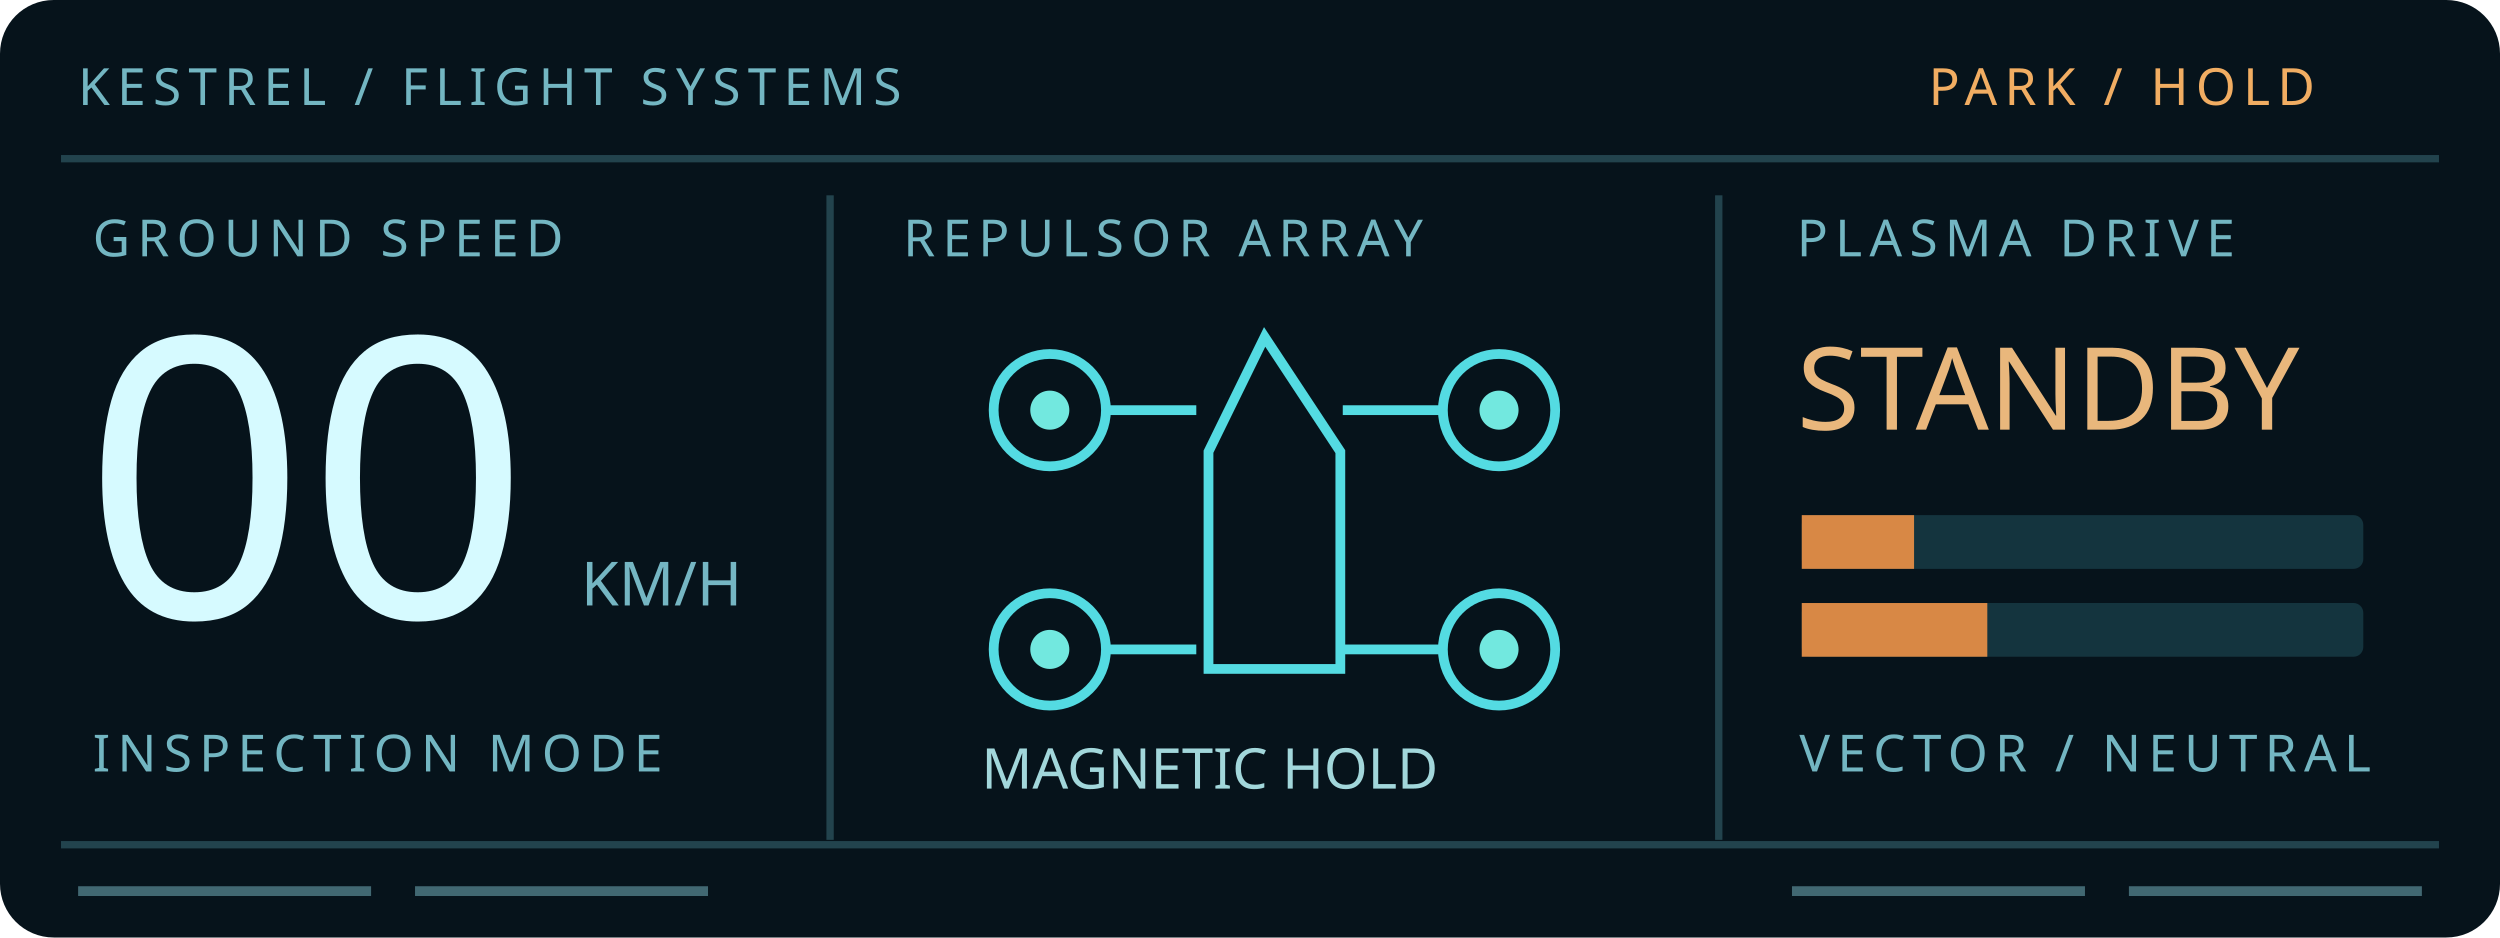
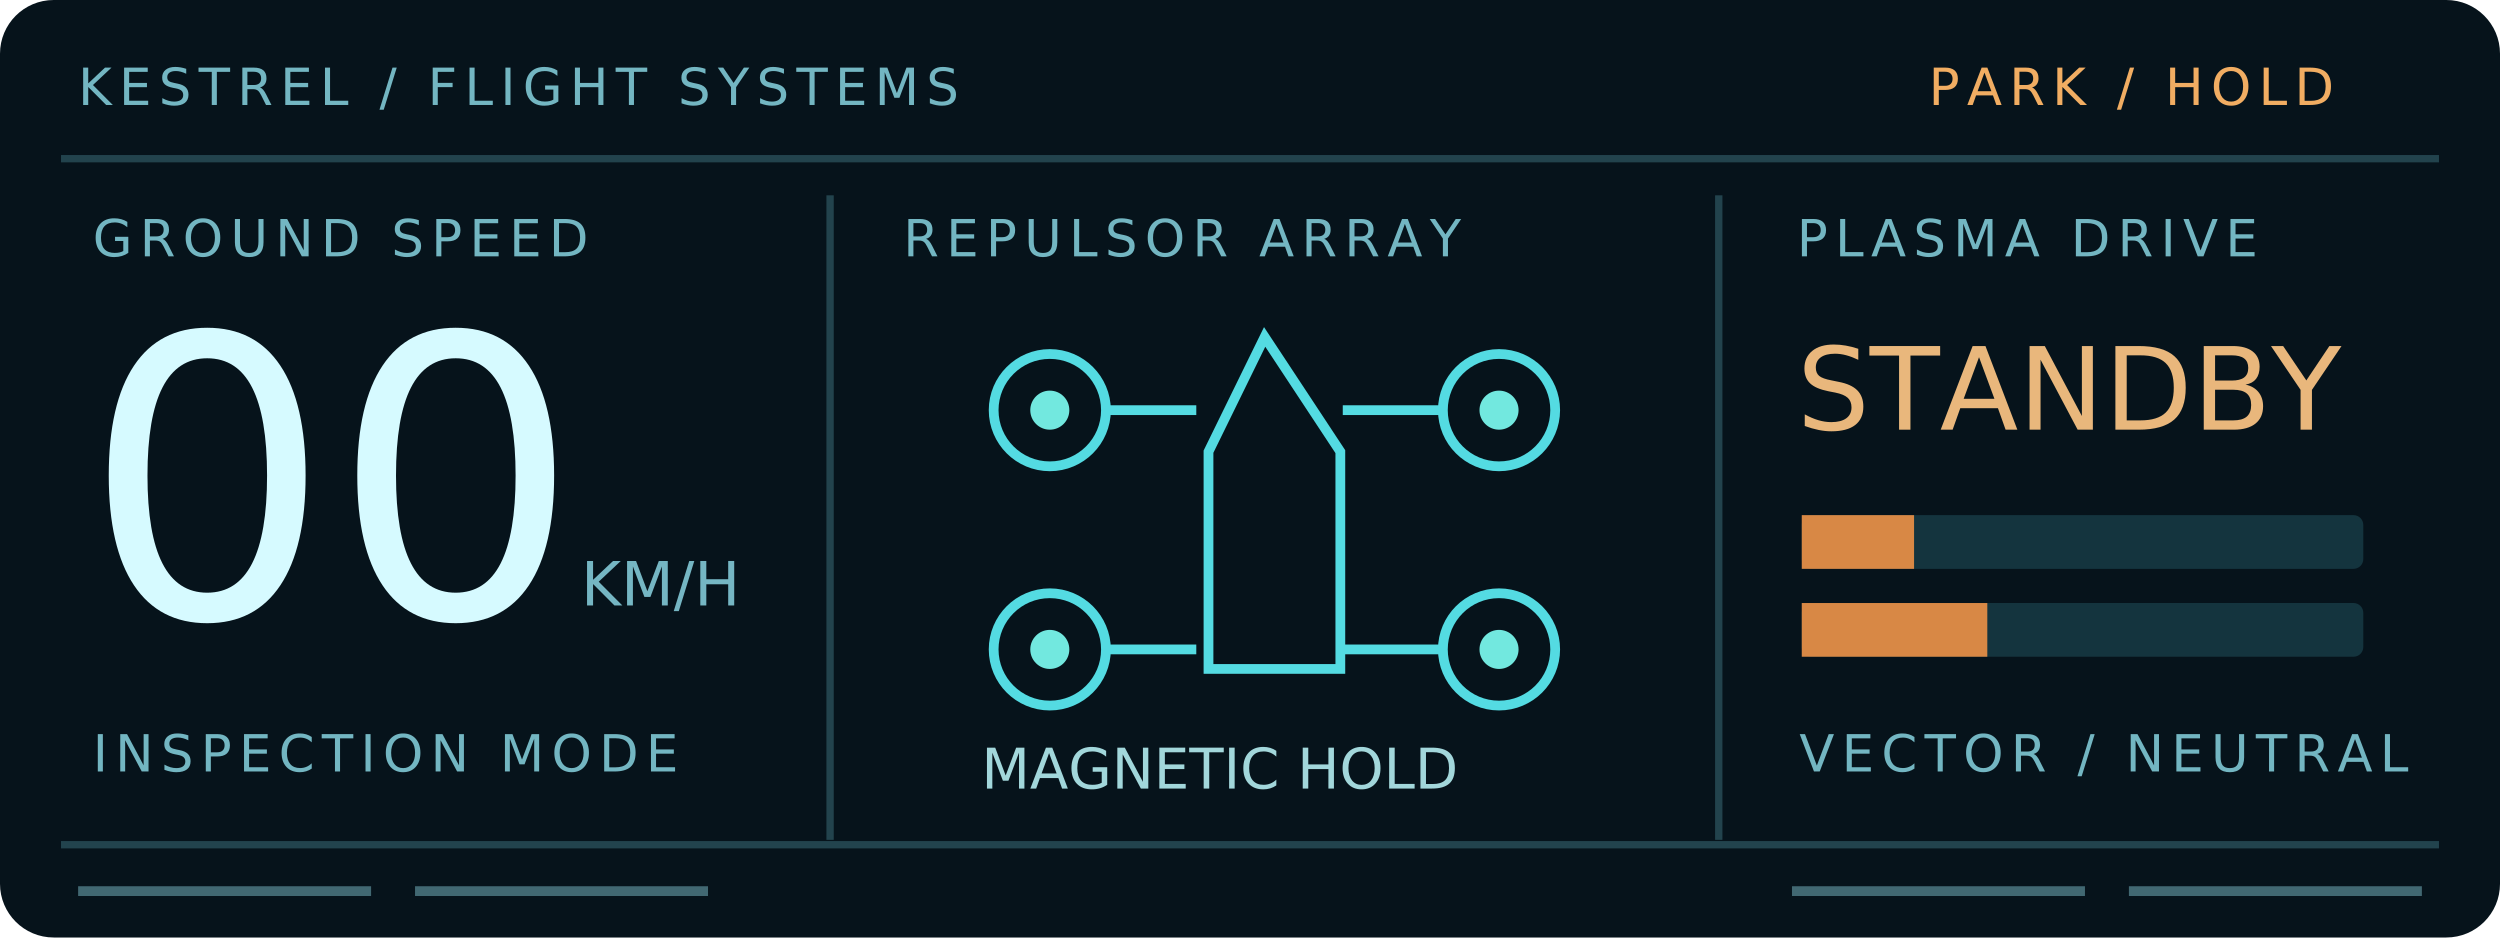
<svg xmlns="http://www.w3.org/2000/svg" width="1024" height="384" viewBox="0 0 1024 384">
  <rect width="1024" height="384" rx="22" fill="#06131b" />
  <path d="M25 65H999M340 80V344M704 80V344M25 346H999" stroke="#22434d" stroke-width="3" />
  <g font-family="sans-serif" fill="#73b6c2" font-size="21" letter-spacing="3">
-     <text x="32" y="43">KESTREL / FLIGHT SYSTEMS</text>
-     <text x="790" y="43" fill="#f1ad62">PARK / HOLD</text>
-     <text x="38" y="105">GROUND SPEED</text>
-     <text x="370" y="105">REPULSOR ARRAY</text>
-     <text x="736" y="105">PLASMA DRIVE</text>
-     <text x="38" y="316">INSPECTION MODE</text>
-     <text x="737" y="316">VECTOR / NEUTRAL</text>
+     <g fill="#73b6c2">
+       <path d="M201 1493H403V862L1073 1493H1333L592 797L1386 0H1120L403 719V0H201Z" transform="translate(32.0,43.0) scale(0.01025391, -0.01025391)" />
+       <path d="M201 1493H1145V1323H403V881H1114V711H403V170H1163V0H201Z" transform="translate(48.771,43.0) scale(0.01025391, -0.01025391)" />
+       <path d="M1096 1444V1247Q981 1302 879.0 1329.0Q777 1356 682 1356Q517 1356 427.5 1292.0Q338 1228 338 1110Q338 1011 397.5 960.5Q457 910 623 879L745 854Q971 811 1078.5 702.5Q1186 594 1186 412Q1186 195 1040.5 83.0Q895 -29 614 -29Q508 -29 388.5 -5.0Q269 19 141 66V274Q264 205 382.0 170.0Q500 135 614 135Q787 135 881.0 203.0Q975 271 975 397Q975 507 907.5 569.0Q840 631 686 662L563 686Q337 731 236.0 827.0Q135 923 135 1094Q135 1292 274.5 1406.0Q414 1520 659 1520Q764 1520 873.0 1501.0Q982 1482 1096 1444Z" transform="translate(65.03955,43.0) scale(0.01025391, -0.01025391)" />
+       <path d="M-6 1493H1257V1323H727V0H524V1323H-6Z" transform="translate(81.36963,43.0) scale(0.01025391, -0.01025391)" />
+       <path d="M909 700Q974 678 1035.5 606.0Q1097 534 1159 408L1364 0H1147L956 383Q882 533 812.5 582.0Q743 631 623 631H403V0H201V1493H657Q913 1493 1039.0 1386.0Q1165 1279 1165 1063Q1165 922 1099.5 829.0Q1034 736 909 700ZM403 1327V797H657Q803 797 877.5 864.5Q952 932 952 1063Q952 1194 877.5 1260.5Q803 1327 657 1327Z" transform="translate(97.19727,43.0) scale(0.01025391, -0.01025391)" />
+       <path d="M201 1493H1145V1323H403V881H1114V711H403V170H1163V0H201Z" transform="translate(114.7886,43.0) scale(0.01025391, -0.01025391)" />
+       <path d="M201 1493H403V170H1130V0H201Z" transform="translate(131.0571,43.0) scale(0.01025391, -0.01025391)" />
+       <path d="M520 1493H690L170 -190H0Z" transform="translate(155.4321,43.0) scale(0.01025391, -0.01025391)" />
+       <path d="M201 1493H1059V1323H403V883H995V713H403V0H201Z" transform="translate(175.1826,43.0) scale(0.01025391, -0.01025391)" />
+       <path d="M201 1493H403V170H1130V0H201Z" transform="translate(190.2617,43.0) scale(0.01025391, -0.01025391)" />
+       <path d="M201 1493H403V0H201Z" transform="translate(204.9614,43.0) scale(0.01025391, -0.01025391)" />
+       <path d="M1219 213V614H889V780H1419V139Q1302 56 1161.0 13.5Q1020 -29 860 -29Q510 -29 312.5 175.5Q115 380 115 745Q115 1111 312.5 1315.5Q510 1520 860 1520Q1006 1520 1137.5 1484.0Q1269 1448 1380 1378V1163Q1268 1258 1142.0 1306.0Q1016 1354 877 1354Q603 1354 465.5 1201.0Q328 1048 328 745Q328 443 465.5 290.0Q603 137 877 137Q984 137 1068.0 155.5Q1152 174 1219 213Z" transform="translate(214.1548,43.0) scale(0.01025391, -0.01025391)" />
+       <path d="M201 1493H403V881H1137V1493H1339V0H1137V711H403V0H201Z" transform="translate(233.4277,43.0) scale(0.01025391, -0.01025391)" />
+       <path d="M-6 1493H1257V1323H727V0H524V1323H-6Z" transform="translate(252.2188,43.0) scale(0.01025391, -0.01025391)" />
+       <path d="M1096 1444V1247Q981 1302 879.0 1329.0Q777 1356 682 1356Q517 1356 427.5 1292.0Q338 1228 338 1110Q338 1011 397.5 960.5Q457 910 623 879L745 854Q971 811 1078.5 702.5Q1186 594 1186 412Q1186 195 1040.5 83.0Q895 -29 614 -29Q508 -29 388.5 -5.0Q269 19 141 66V274Q264 205 382.0 170.0Q500 135 614 135Q787 135 881.0 203.0Q975 271 975 397Q975 507 907.5 569.0Q840 631 686 662L563 686Q337 731 236.0 827.0Q135 923 135 1094Q135 1292 274.5 1406.0Q414 1520 659 1520Q764 1520 873.0 1501.0Q982 1482 1096 1444Z" transform="translate(277.7217,43.0) scale(0.01025391, -0.01025391)" />
+       <path d="M-4 1493H213L627 879L1038 1493H1255L727 711V0H524V711Z" transform="translate(294.0518,43.0) scale(0.01025391, -0.01025391)" />
+       <path d="M1096 1444V1247Q981 1302 879.0 1329.0Q777 1356 682 1356Q517 1356 427.5 1292.0Q338 1228 338 1110Q338 1011 397.5 960.5Q457 910 623 879L745 854Q971 811 1078.5 702.5Q1186 594 1186 412Q1186 195 1040.5 83.0Q895 -29 614 -29Q508 -29 388.5 -5.0Q269 19 141 66V274Q264 205 382.0 170.0Q500 135 614 135Q787 135 881.0 203.0Q975 271 975 397Q975 507 907.5 569.0Q840 631 686 662L563 686Q337 731 236.0 827.0Q135 923 135 1094Q135 1292 274.5 1406.0Q414 1520 659 1520Q764 1520 873.0 1501.0Q982 1482 1096 1444Z" transform="translate(309.8794,43.0) scale(0.01025391, -0.01025391)" />
+       <path d="M-6 1493H1257V1323H727V0H524V1323H-6Z" transform="translate(326.2095,43.0) scale(0.01025391, -0.01025391)" />
+       <path d="M201 1493H1145V1323H403V881H1114V711H403V170H1163V0H201Z" transform="translate(342.0371,43.0) scale(0.01025391, -0.01025391)" />
+       <path d="M201 1493H502L883 477L1266 1493H1567V0H1370V1311L985 287H782L397 1311V0H201Z" transform="translate(358.3057,43.0) scale(0.01025391, -0.01025391)" />
+       <path d="M1096 1444V1247Q981 1302 879.0 1329.0Q777 1356 682 1356Q517 1356 427.5 1292.0Q338 1228 338 1110Q338 1011 397.5 960.5Q457 910 623 879L745 854Q971 811 1078.5 702.5Q1186 594 1186 412Q1186 195 1040.5 83.0Q895 -29 614 -29Q508 -29 388.5 -5.0Q269 19 141 66V274Q264 205 382.0 170.0Q500 135 614 135Q787 135 881.0 203.0Q975 271 975 397Q975 507 907.5 569.0Q840 631 686 662L563 686Q337 731 236.0 827.0Q135 923 135 1094Q135 1292 274.5 1406.0Q414 1520 659 1520Q764 1520 873.0 1501.0Q982 1482 1096 1444Z" transform="translate(379.4243,43.0) scale(0.01025391, -0.01025391)" />
+     </g>
+     <g fill="#f1ad62">
+       <path d="M403 1327V766H657Q798 766 875.0 839.0Q952 912 952 1047Q952 1181 875.0 1254.0Q798 1327 657 1327ZM201 1493H657Q908 1493 1036.5 1379.5Q1165 1266 1165 1047Q1165 826 1036.5 713.0Q908 600 657 600H403V0H201Z" transform="translate(790.0,43.0) scale(0.01025391, -0.01025391)" />
+       <path d="M700 1294 426 551H975ZM586 1493H815L1384 0H1174L1038 383H365L229 0H16Z" transform="translate(805.6636,43.0) scale(0.01025391, -0.01025391)" />
+       <path d="M909 700Q974 678 1035.5 606.0Q1097 534 1159 408L1364 0H1147L956 383Q882 533 812.5 582.0Q743 631 623 631H403V0H201V1493H657Q913 1493 1039.0 1386.0Q1165 1279 1165 1063Q1165 922 1099.5 829.0Q1034 736 909 700ZM403 1327V797H657Q803 797 877.5 864.5Q952 932 952 1063Q952 1194 877.5 1260.5Q803 1327 657 1327Z" transform="translate(823.0293,43.0) scale(0.01025391, -0.01025391)" />
+       <path d="M201 1493H403V862L1073 1493H1333L592 797L1386 0H1120L403 719V0H201Z" transform="translate(840.6206,43.0) scale(0.01025391, -0.01025391)" />
+       <path d="M520 1493H690L170 -190H0Z" transform="translate(867.0669,43.0) scale(0.01025391, -0.01025391)" />
+       <path d="M201 1493H403V881H1137V1493H1339V0H1137V711H403V0H201Z" transform="translate(886.8174,43.0) scale(0.01025391, -0.01025391)" />
+       <path d="M807 1356Q587 1356 457.5 1192.0Q328 1028 328 745Q328 463 457.5 299.0Q587 135 807 135Q1027 135 1155.5 299.0Q1284 463 1284 745Q1284 1028 1155.5 1192.0Q1027 1356 807 1356ZM807 1520Q1121 1520 1309.0 1309.5Q1497 1099 1497 745Q1497 392 1309.0 181.5Q1121 -29 807 -29Q492 -29 303.5 181.0Q115 391 115 745Q115 1099 303.5 1309.5Q492 1520 807 1520Z" transform="translate(905.6084,43.0) scale(0.01025391, -0.01025391)" />
+       <path d="M201 1493H403V170H1130V0H201Z" transform="translate(925.1377,43.0) scale(0.01025391, -0.01025391)" />
+       <path d="M403 1327V166H647Q956 166 1099.5 306.0Q1243 446 1243 748Q1243 1048 1099.5 1187.5Q956 1327 647 1327ZM201 1493H616Q1050 1493 1253.0 1312.5Q1456 1132 1456 748Q1456 362 1252.0 181.0Q1048 0 616 0H201Z" transform="translate(939.8374,43.0) scale(0.01025391, -0.01025391)" />
+     </g>
+     <g fill="#73b6c2">
+       <path d="M1219 213V614H889V780H1419V139Q1302 56 1161.0 13.5Q1020 -29 860 -29Q510 -29 312.5 175.5Q115 380 115 745Q115 1111 312.5 1315.5Q510 1520 860 1520Q1006 1520 1137.5 1484.0Q1269 1448 1380 1378V1163Q1268 1258 1142.0 1306.0Q1016 1354 877 1354Q603 1354 465.5 1201.0Q328 1048 328 745Q328 443 465.5 290.0Q603 137 877 137Q984 137 1068.0 155.5Q1152 174 1219 213Z" transform="translate(38.0,105.0) scale(0.01025391, -0.01025391)" />
+       <path d="M909 700Q974 678 1035.5 606.0Q1097 534 1159 408L1364 0H1147L956 383Q882 533 812.5 582.0Q743 631 623 631H403V0H201V1493H657Q913 1493 1039.0 1386.0Q1165 1279 1165 1063Q1165 922 1099.5 829.0Q1034 736 909 700ZM403 1327V797H657Q803 797 877.5 864.5Q952 932 952 1063Q952 1194 877.5 1260.5Q803 1327 657 1327Z" transform="translate(57.27295,105.0) scale(0.01025391, -0.01025391)" />
+       <path d="M807 1356Q587 1356 457.5 1192.0Q328 1028 328 745Q328 463 457.5 299.0Q587 135 807 135Q1027 135 1155.5 299.0Q1284 463 1284 745Q1284 1028 1155.5 1192.0Q1027 1356 807 1356ZM807 1520Q1121 1520 1309.0 1309.5Q1497 1099 1497 745Q1497 392 1309.0 181.5Q1121 -29 807 -29Q492 -29 303.5 181.0Q115 391 115 745Q115 1099 303.5 1309.5Q492 1520 807 1520Z" transform="translate(74.86426,105.0) scale(0.01025391, -0.01025391)" />
+       <path d="M178 1493H381V586Q381 346 468.0 240.5Q555 135 750 135Q944 135 1031.0 240.5Q1118 346 1118 586V1493H1321V561Q1321 269 1176.5 120.0Q1032 -29 750 -29Q467 -29 322.5 120.0Q178 269 178 561Z" transform="translate(94.39355,105.0) scale(0.01025391, -0.01025391)" />
+       <path d="M201 1493H473L1135 244V1493H1331V0H1059L397 1249V0H201Z" transform="translate(112.7642,105.0) scale(0.01025391, -0.01025391)" />
+       <path d="M403 1327V166H647Q956 166 1099.5 306.0Q1243 446 1243 748Q1243 1048 1099.5 1187.5Q956 1327 647 1327ZM201 1493H616Q1050 1493 1253.0 1312.5Q1456 1132 1456 748Q1456 362 1252.0 181.0Q1048 0 616 0H201Z" transform="translate(131.4731,105.0) scale(0.01025391, -0.01025391)" />
+       <path d="M1096 1444V1247Q981 1302 879.0 1329.0Q777 1356 682 1356Q517 1356 427.5 1292.0Q338 1228 338 1110Q338 1011 397.5 960.5Q457 910 623 879L745 854Q971 811 1078.5 702.5Q1186 594 1186 412Q1186 195 1040.5 83.0Q895 -29 614 -29Q508 -29 388.5 -5.0Q269 19 141 66V274Q264 205 382.0 170.0Q500 135 614 135Q787 135 881.0 203.0Q975 271 975 397Q975 507 907.5 569.0Q840 631 686 662L563 686Q337 731 236.0 827.0Q135 923 135 1094Q135 1292 274.5 1406.0Q414 1520 659 1520Q764 1520 873.0 1501.0Q982 1482 1096 1444Z" transform="translate(160.3188,105.0) scale(0.01025391, -0.01025391)" />
+       <path d="M403 1327V766H657Q798 766 875.0 839.0Q952 912 952 1047Q952 1181 875.0 1254.0Q798 1327 657 1327ZM201 1493H657Q908 1493 1036.5 1379.5Q1165 1266 1165 1047Q1165 826 1036.5 713.0Q908 600 657 600H403V0H201Z" transform="translate(176.6489,105.0) scale(0.01025391, -0.01025391)" />
+       <path d="M201 1493H1145V1323H403V881H1114V711H403V170H1163V0H201Z" transform="translate(192.3125,105.0) scale(0.01025391, -0.01025391)" />
+       <path d="M201 1493H1145V1323H403V881H1114V711H403V170H1163V0H201Z" transform="translate(208.5811,105.0) scale(0.01025391, -0.01025391)" />
+       <path d="M403 1327V166H647Q956 166 1099.5 306.0Q1243 446 1243 748Q1243 1048 1099.5 1187.5Q956 1327 647 1327ZM201 1493H616Q1050 1493 1253.0 1312.5Q1456 1132 1456 748Q1456 362 1252.0 181.0Q1048 0 616 0H201Z" transform="translate(224.8496,105.0) scale(0.01025391, -0.01025391)" />
+     </g>
+     <g fill="#73b6c2">
+       <path d="M909 700Q974 678 1035.5 606.0Q1097 534 1159 408L1364 0H1147L956 383Q882 533 812.5 582.0Q743 631 623 631H403V0H201V1493H657Q913 1493 1039.0 1386.0Q1165 1279 1165 1063Q1165 922 1099.5 829.0Q1034 736 909 700ZM403 1327V797H657Q803 797 877.5 864.5Q952 932 952 1063Q952 1194 877.5 1260.5Q803 1327 657 1327Z" transform="translate(370.0,105.0) scale(0.01025391, -0.01025391)" />
+       <path d="M201 1493H1145V1323H403V881H1114V711H403V170H1163V0H201Z" transform="translate(387.5913,105.0) scale(0.01025391, -0.01025391)" />
+       <path d="M403 1327V766H657Q798 766 875.0 839.0Q952 912 952 1047Q952 1181 875.0 1254.0Q798 1327 657 1327ZM201 1493H657Q908 1493 1036.5 1379.5Q1165 1266 1165 1047Q1165 826 1036.5 713.0Q908 600 657 600H403V0H201Z" transform="translate(403.8599,105.0) scale(0.01025391, -0.01025391)" />
+       <path d="M178 1493H381V586Q381 346 468.0 240.5Q555 135 750 135Q944 135 1031.0 240.5Q1118 346 1118 586V1493H1321V561Q1321 269 1176.5 120.0Q1032 -29 750 -29Q467 -29 322.5 120.0Q178 269 178 561Z" transform="translate(419.5234,105.0) scale(0.01025391, -0.01025391)" />
+       <path d="M201 1493H403V170H1130V0H201Z" transform="translate(437.894,105.0) scale(0.01025391, -0.01025391)" />
+       <path d="M1096 1444V1247Q981 1302 879.0 1329.0Q777 1356 682 1356Q517 1356 427.5 1292.0Q338 1228 338 1110Q338 1011 397.5 960.5Q457 910 623 879L745 854Q971 811 1078.5 702.5Q1186 594 1186 412Q1186 195 1040.5 83.0Q895 -29 614 -29Q508 -29 388.5 -5.0Q269 19 141 66V274Q264 205 382.0 170.0Q500 135 614 135Q787 135 881.0 203.0Q975 271 975 397Q975 507 907.5 569.0Q840 631 686 662L563 686Q337 731 236.0 827.0Q135 923 135 1094Q135 1292 274.5 1406.0Q414 1520 659 1520Q764 1520 873.0 1501.0Q982 1482 1096 1444Z" transform="translate(452.5938,105.0) scale(0.01025391, -0.01025391)" />
+       <path d="M807 1356Q587 1356 457.5 1192.0Q328 1028 328 745Q328 463 457.5 299.0Q587 135 807 135Q1027 135 1155.5 299.0Q1284 463 1284 745Q1284 1028 1155.5 1192.0Q1027 1356 807 1356ZM807 1520Q1121 1520 1309.0 1309.5Q1497 1099 1497 745Q1497 392 1309.0 181.5Q1121 -29 807 -29Q492 -29 303.5 181.0Q115 391 115 745Q115 1099 303.5 1309.5Q492 1520 807 1520Z" transform="translate(468.9238,105.0) scale(0.01025391, -0.01025391)" />
+       <path d="M909 700Q974 678 1035.5 606.0Q1097 534 1159 408L1364 0H1147L956 383Q882 533 812.5 582.0Q743 631 623 631H403V0H201V1493H657Q913 1493 1039.0 1386.0Q1165 1279 1165 1063Q1165 922 1099.5 829.0Q1034 736 909 700ZM403 1327V797H657Q803 797 877.5 864.5Q952 932 952 1063Q952 1194 877.5 1260.5Q803 1327 657 1327Z" transform="translate(488.4531,105.0) scale(0.01025391, -0.01025391)" />
+       <path d="M700 1294 426 551H975ZM586 1493H815L1384 0H1174L1038 383H365L229 0H16Z" transform="translate(515.7197,105.0) scale(0.01025391, -0.01025391)" />
+       <path d="M909 700Q974 678 1035.5 606.0Q1097 534 1159 408L1364 0H1147L956 383Q882 533 812.5 582.0Q743 631 623 631H403V0H201V1493H657Q913 1493 1039.0 1386.0Q1165 1279 1165 1063Q1165 922 1099.5 829.0Q1034 736 909 700ZM403 1327V797H657Q803 797 877.5 864.5Q952 932 952 1063Q952 1194 877.5 1260.5Q803 1327 657 1327Z" transform="translate(533.0854,105.0) scale(0.01025391, -0.01025391)" />
+       <path d="M909 700Q974 678 1035.5 606.0Q1097 534 1159 408L1364 0H1147L956 383Q882 533 812.5 582.0Q743 631 623 631H403V0H201V1493H657Q913 1493 1039.0 1386.0Q1165 1279 1165 1063Q1165 922 1099.5 829.0Q1034 736 909 700ZM403 1327V797H657Q803 797 877.5 864.5Q952 932 952 1063Q952 1194 877.5 1260.5Q803 1327 657 1327Z" transform="translate(550.6768,105.0) scale(0.01025391, -0.01025391)" />
+       <path d="M700 1294 426 551H975ZM586 1493H815L1384 0H1174L1038 383H365L229 0H16Z" transform="translate(568.2681,105.0) scale(0.01025391, -0.01025391)" />
+       <path d="M-4 1493H213L627 879L1038 1493H1255L727 711V0H524V711Z" transform="translate(585.6338,105.0) scale(0.01025391, -0.01025391)" />
+     </g>
+     <g fill="#73b6c2">
+       <path d="M403 1327V766H657Q798 766 875.0 839.0Q952 912 952 1047Q952 1181 875.0 1254.0Q798 1327 657 1327ZM201 1493H657Q908 1493 1036.5 1379.5Q1165 1266 1165 1047Q1165 826 1036.5 713.0Q908 600 657 600H403V0H201Z" transform="translate(736.0,105.0) scale(0.01025391, -0.01025391)" />
+       <path d="M201 1493H403V170H1130V0H201Z" transform="translate(751.6636,105.0) scale(0.01025391, -0.01025391)" />
+       <path d="M700 1294 426 551H975ZM586 1493H815L1384 0H1174L1038 383H365L229 0H16Z" transform="translate(766.3633,105.0) scale(0.01025391, -0.01025391)" />
+       <path d="M1096 1444V1247Q981 1302 879.0 1329.0Q777 1356 682 1356Q517 1356 427.5 1292.0Q338 1228 338 1110Q338 1011 397.5 960.5Q457 910 623 879L745 854Q971 811 1078.5 702.5Q1186 594 1186 412Q1186 195 1040.5 83.0Q895 -29 614 -29Q508 -29 388.5 -5.0Q269 19 141 66V274Q264 205 382.0 170.0Q500 135 614 135Q787 135 881.0 203.0Q975 271 975 397Q975 507 907.5 569.0Q840 631 686 662L563 686Q337 731 236.0 827.0Q135 923 135 1094Q135 1292 274.5 1406.0Q414 1520 659 1520Q764 1520 873.0 1501.0Q982 1482 1096 1444Z" transform="translate(783.729,105.0) scale(0.01025391, -0.01025391)" />
+       <path d="M201 1493H502L883 477L1266 1493H1567V0H1370V1311L985 287H782L397 1311V0H201Z" transform="translate(800.0591,105.0) scale(0.01025391, -0.01025391)" />
+       <path d="M700 1294 426 551H975ZM586 1493H815L1384 0H1174L1038 383H365L229 0H16Z" transform="translate(821.1777,105.0) scale(0.01025391, -0.01025391)" />
+       <path d="M403 1327V166H647Q956 166 1099.5 306.0Q1243 446 1243 748Q1243 1048 1099.5 1187.5Q956 1327 647 1327ZM201 1493H616Q1050 1493 1253.0 1312.5Q1456 1132 1456 748Q1456 362 1252.0 181.0Q1048 0 616 0H201Z" transform="translate(848.2188,105.0) scale(0.01025391, -0.01025391)" />
+       <path d="M909 700Q974 678 1035.5 606.0Q1097 534 1159 408L1364 0H1147L956 383Q882 533 812.5 582.0Q743 631 623 631H403V0H201V1493H657Q913 1493 1039.0 1386.0Q1165 1279 1165 1063Q1165 922 1099.5 829.0Q1034 736 909 700ZM403 1327V797H657Q803 797 877.5 864.5Q952 932 952 1063Q952 1194 877.5 1260.5Q803 1327 657 1327Z" transform="translate(867.3892,105.0) scale(0.01025391, -0.01025391)" />
+       <path d="M201 1493H403V0H201Z" transform="translate(884.9805,105.0) scale(0.01025391, -0.01025391)" />
+       <path d="M586 0 16 1493H227L700 236L1174 1493H1384L815 0Z" transform="translate(894.1738,105.0) scale(0.01025391, -0.01025391)" />
+       <path d="M201 1493H1145V1323H403V881H1114V711H403V170H1163V0H201Z" transform="translate(911.5396,105.0) scale(0.01025391, -0.01025391)" />
+     </g>
+     <g fill="#73b6c2">
+       <path d="M201 1493H403V0H201Z" transform="translate(38.0,316.0) scale(0.01025391, -0.01025391)" />
+       <path d="M201 1493H473L1135 244V1493H1331V0H1059L397 1249V0H201Z" transform="translate(47.19336,316.0) scale(0.01025391, -0.01025391)" />
+       <path d="M1096 1444V1247Q981 1302 879.0 1329.0Q777 1356 682 1356Q517 1356 427.5 1292.0Q338 1228 338 1110Q338 1011 397.5 960.5Q457 910 623 879L745 854Q971 811 1078.5 702.5Q1186 594 1186 412Q1186 195 1040.5 83.0Q895 -29 614 -29Q508 -29 388.5 -5.0Q269 19 141 66V274Q264 205 382.0 170.0Q500 135 614 135Q787 135 881.0 203.0Q975 271 975 397Q975 507 907.5 569.0Q840 631 686 662L563 686Q337 731 236.0 827.0Q135 923 135 1094Q135 1292 274.5 1406.0Q414 1520 659 1520Q764 1520 873.0 1501.0Q982 1482 1096 1444Z" transform="translate(65.90234,316.0) scale(0.01025391, -0.01025391)" />
+       <path d="M403 1327V766H657Q798 766 875.0 839.0Q952 912 952 1047Q952 1181 875.0 1254.0Q798 1327 657 1327ZM201 1493H657Q908 1493 1036.5 1379.5Q1165 1266 1165 1047Q1165 826 1036.5 713.0Q908 600 657 600H403V0H201Z" transform="translate(82.23242,316.0) scale(0.01025391, -0.01025391)" />
+       <path d="M201 1493H1145V1323H403V881H1114V711H403V170H1163V0H201Z" transform="translate(97.896,316.0) scale(0.01025391, -0.01025391)" />
+       <path d="M1319 1378V1165Q1217 1260 1101.5 1307.0Q986 1354 856 1354Q600 1354 464.0 1197.5Q328 1041 328 745Q328 450 464.0 293.5Q600 137 856 137Q986 137 1101.5 184.0Q1217 231 1319 326V115Q1213 43 1094.5 7.0Q976 -29 844 -29Q505 -29 310.0 178.5Q115 386 115 745Q115 1105 310.0 1312.5Q505 1520 844 1520Q978 1520 1096.5 1484.5Q1215 1449 1319 1378Z" transform="translate(114.1646,316.0) scale(0.01025391, -0.01025391)" />
+       <path d="M-6 1493H1257V1323H727V0H524V1323H-6Z" transform="translate(131.8276,316.0) scale(0.01025391, -0.01025391)" />
+       <path d="M201 1493H403V0H201Z" transform="translate(147.6553,316.0) scale(0.01025391, -0.01025391)" />
+       <path d="M807 1356Q587 1356 457.5 1192.0Q328 1028 328 745Q328 463 457.5 299.0Q587 135 807 135Q1027 135 1155.5 299.0Q1284 463 1284 745Q1284 1028 1155.5 1192.0Q1027 1356 807 1356ZM807 1520Q1121 1520 1309.0 1309.5Q1497 1099 1497 745Q1497 392 1309.0 181.5Q1121 -29 807 -29Q492 -29 303.5 181.0Q115 391 115 745Q115 1099 303.5 1309.5Q492 1520 807 1520Z" transform="translate(156.8486,316.0) scale(0.01025391, -0.01025391)" />
+       <path d="M201 1493H473L1135 244V1493H1331V0H1059L397 1249V0H201Z" transform="translate(176.3779,316.0) scale(0.01025391, -0.01025391)" />
+       <path d="M201 1493H502L883 477L1266 1493H1567V0H1370V1311L985 287H782L397 1311V0H201Z" transform="translate(204.7622,316.0) scale(0.01025391, -0.01025391)" />
+       <path d="M807 1356Q587 1356 457.5 1192.0Q328 1028 328 745Q328 463 457.5 299.0Q587 135 807 135Q1027 135 1155.5 299.0Q1284 463 1284 745Q1284 1028 1155.5 1192.0Q1027 1356 807 1356ZM807 1520Q1121 1520 1309.0 1309.5Q1497 1099 1497 745Q1497 392 1309.0 181.5Q1121 -29 807 -29Q492 -29 303.5 181.0Q115 391 115 745Q115 1099 303.5 1309.5Q492 1520 807 1520Z" transform="translate(225.8809,316.0) scale(0.01025391, -0.01025391)" />
+       <path d="M403 1327V166H647Q956 166 1099.5 306.0Q1243 446 1243 748Q1243 1048 1099.5 1187.5Q956 1327 647 1327ZM201 1493H616Q1050 1493 1253.0 1312.5Q1456 1132 1456 748Q1456 362 1252.0 181.0Q1048 0 616 0H201Z" transform="translate(245.4102,316.0) scale(0.01025391, -0.01025391)" />
+       <path d="M201 1493H1145V1323H403V881H1114V711H403V170H1163V0H201Z" transform="translate(264.5806,316.0) scale(0.01025391, -0.01025391)" />
+     </g>
+     <g fill="#73b6c2">
+       <path d="M586 0 16 1493H227L700 236L1174 1493H1384L815 0Z" transform="translate(737.0,316.0) scale(0.01025391, -0.01025391)" />
+       <path d="M201 1493H1145V1323H403V881H1114V711H403V170H1163V0H201Z" transform="translate(754.3657,316.0) scale(0.01025391, -0.01025391)" />
+       <path d="M1319 1378V1165Q1217 1260 1101.5 1307.0Q986 1354 856 1354Q600 1354 464.0 1197.5Q328 1041 328 745Q328 450 464.0 293.5Q600 137 856 137Q986 137 1101.5 184.0Q1217 231 1319 326V115Q1213 43 1094.5 7.0Q976 -29 844 -29Q505 -29 310.0 178.5Q115 386 115 745Q115 1105 310.0 1312.5Q505 1520 844 1520Q978 1520 1096.5 1484.5Q1215 1449 1319 1378Z" transform="translate(770.6343,316.0) scale(0.01025391, -0.01025391)" />
+       <path d="M-6 1493H1257V1323H727V0H524V1323H-6Z" transform="translate(788.2974,316.0) scale(0.01025391, -0.01025391)" />
+       <path d="M807 1356Q587 1356 457.5 1192.0Q328 1028 328 745Q328 463 457.5 299.0Q587 135 807 135Q1027 135 1155.5 299.0Q1284 463 1284 745Q1284 1028 1155.5 1192.0Q1027 1356 807 1356ZM807 1520Q1121 1520 1309.0 1309.5Q1497 1099 1497 745Q1497 392 1309.0 181.5Q1121 -29 807 -29Q492 -29 303.5 181.0Q115 391 115 745Q115 1099 303.5 1309.5Q492 1520 807 1520Z" transform="translate(804.125,316.0) scale(0.01025391, -0.01025391)" />
+       <path d="M909 700Q974 678 1035.5 606.0Q1097 534 1159 408L1364 0H1147L956 383Q882 533 812.5 582.0Q743 631 623 631H403V0H201V1493H657Q913 1493 1039.0 1386.0Q1165 1279 1165 1063Q1165 922 1099.5 829.0Q1034 736 909 700ZM403 1327V797H657Q803 797 877.5 864.5Q952 932 952 1063Q952 1194 877.5 1260.5Q803 1327 657 1327Z" transform="translate(823.6543,316.0) scale(0.01025391, -0.01025391)" />
+       <path d="M520 1493H690L170 -190H0Z" transform="translate(850.9209,316.0) scale(0.01025391, -0.01025391)" />
+       <path d="M201 1493H473L1135 244V1493H1331V0H1059L397 1249V0H201Z" transform="translate(870.6714,316.0) scale(0.01025391, -0.01025391)" />
+       <path d="M201 1493H1145V1323H403V881H1114V711H403V170H1163V0H201Z" transform="translate(889.3804,316.0) scale(0.01025391, -0.01025391)" />
+       <path d="M178 1493H381V586Q381 346 468.0 240.5Q555 135 750 135Q944 135 1031.0 240.5Q1118 346 1118 586V1493H1321V561Q1321 269 1176.5 120.0Q1032 -29 750 -29Q467 -29 322.5 120.0Q178 269 178 561Z" transform="translate(905.6489,316.0) scale(0.01025391, -0.01025391)" />
+       <path d="M-6 1493H1257V1323H727V0H524V1323H-6Z" transform="translate(924.0195,316.0) scale(0.01025391, -0.01025391)" />
+       <path d="M909 700Q974 678 1035.5 606.0Q1097 534 1159 408L1364 0H1147L956 383Q882 533 812.5 582.0Q743 631 623 631H403V0H201V1493H657Q913 1493 1039.0 1386.0Q1165 1279 1165 1063Q1165 922 1099.5 829.0Q1034 736 909 700ZM403 1327V797H657Q803 797 877.5 864.5Q952 932 952 1063Q952 1194 877.5 1260.5Q803 1327 657 1327Z" transform="translate(939.8472,316.0) scale(0.01025391, -0.01025391)" />
+       <path d="M700 1294 426 551H975ZM586 1493H815L1384 0H1174L1038 383H365L229 0H16Z" transform="translate(957.4385,316.0) scale(0.01025391, -0.01025391)" />
+       <path d="M201 1493H403V170H1130V0H201Z" transform="translate(974.8042,316.0) scale(0.01025391, -0.01025391)" />
+     </g>
  </g>
-   <text x="34" y="253" font-family="sans-serif" font-size="160" fill="#d6faff">00</text>
-   <text x="238" y="248" font-family="sans-serif" font-size="25" fill="#75b6c3">KM/H</text>
  <g fill="none" stroke="#54dbe2" stroke-width="4">
    <path d="M518 138L549 185L549 274L495 274L495 185Z" />
    <circle cx="430" cy="168" r="23" />
    <circle cx="614" cy="168" r="23" />
    <circle cx="430" cy="266" r="23" />
    <circle cx="614" cy="266" r="23" />
    <path d="M453 168H490M550 168H591M453 266H490M550 266H591" />
  </g>
  <g fill="#72e8df">
    <circle cx="430" cy="168" r="8" />
    <circle cx="614" cy="168" r="8" />
    <circle cx="430" cy="266" r="8" />
    <circle cx="614" cy="266" r="8" />
  </g>
-   <text x="402" y="323" font-family="sans-serif" font-size="23" fill="#a2d7db">MAGNETIC HOLD</text>
-   <text x="736" y="176" font-family="sans-serif" font-size="47" fill="#e9b77c">STANDBY</text>
  <g fill="#14343e">
    <rect x="738" y="211" width="230" height="22" rx="4" />
    <rect x="738" y="247" width="230" height="22" rx="4" />
  </g>
  <path d="M738 211H784V233H738ZM738 247H814V269H738Z" fill="#d88845" />
  <g fill="#416872">
    <rect x="32" y="363" width="120" height="4" />
    <rect x="170" y="363" width="120" height="4" />
    <rect x="734" y="363" width="120" height="4" />
    <rect x="872" y="363" width="120" height="4" />
  </g>
+   <g fill="#d6faff">
+     <path d="M651 1360Q495 1360 416.5 1206.5Q338 1053 338 745Q338 438 416.5 284.5Q495 131 651 131Q808 131 886.5 284.5Q965 438 965 745Q965 1053 886.5 1206.5Q808 1360 651 1360ZM651 1520Q902 1520 1034.5 1321.5Q1167 1123 1167 745Q1167 368 1034.5 169.5Q902 -29 651 -29Q400 -29 267.5 169.5Q135 368 135 745Q135 1123 267.5 1321.5Q400 1520 651 1520Z" transform="translate(34.0,253.0) scale(0.078125, -0.078125)" />
+     <path d="M651 1360Q495 1360 416.5 1206.5Q338 1053 338 745Q338 438 416.5 284.5Q495 131 651 131Q808 131 886.5 284.5Q965 438 965 745Q965 1053 886.5 1206.5Q808 1360 651 1360ZM651 1520Q902 1520 1034.5 1321.5Q1167 1123 1167 745Q1167 368 1034.5 169.5Q902 -29 651 -29Q400 -29 267.5 169.5Q135 368 135 745Q135 1123 267.5 1321.5Q400 1520 651 1520Z" transform="translate(135.7969,253.0) scale(0.078125, -0.078125)" />
+   </g>
+   <g fill="#75b6c3">
+     <path d="M201 1493H403V862L1073 1493H1333L592 797L1386 0H1120L403 719V0H201Z" transform="translate(238.0,248.0) scale(0.01220703, -0.01220703)" />
+     <path d="M201 1493H502L883 477L1266 1493H1567V0H1370V1311L985 287H782L397 1311V0H201Z" transform="translate(254.394,248.0) scale(0.01220703, -0.01220703)" />
+     <path d="M520 1493H690L170 -190H0Z" transform="translate(275.9639,248.0) scale(0.01220703, -0.01220703)" />
+     <path d="M201 1493H403V881H1137V1493H1339V0H1137V711H403V0H201Z" transform="translate(284.3867,248.0) scale(0.01220703, -0.01220703)" />
+   </g>
+   <g fill="#a2d7db">
+     <path d="M201 1493H502L883 477L1266 1493H1567V0H1370V1311L985 287H782L397 1311V0H201Z" transform="translate(402.0,323.0) scale(0.01123047, -0.01123047)" />
+     <path d="M700 1294 426 551H975ZM586 1493H815L1384 0H1174L1038 383H365L229 0H16Z" transform="translate(421.8442,323.0) scale(0.01123047, -0.01123047)" />
+     <path d="M1219 213V614H889V780H1419V139Q1302 56 1161.0 13.5Q1020 -29 860 -29Q510 -29 312.5 175.5Q115 380 115 745Q115 1111 312.5 1315.5Q510 1520 860 1520Q1006 1520 1137.5 1484.0Q1269 1448 1380 1378V1163Q1268 1258 1142.0 1306.0Q1016 1354 877 1354Q603 1354 465.5 1201.0Q328 1048 328 745Q328 443 465.5 290.0Q603 137 877 137Q984 137 1068.0 155.5Q1152 174 1219 213Z" transform="translate(437.5781,323.0) scale(0.01123047, -0.01123047)" />
+     <path d="M201 1493H473L1135 244V1493H1331V0H1059L397 1249V0H201Z" transform="translate(455.4009,323.0) scale(0.01123047, -0.01123047)" />
+     <path d="M201 1493H1145V1323H403V881H1114V711H403V170H1163V0H201Z" transform="translate(472.606,323.0) scale(0.01123047, -0.01123047)" />
+     <path d="M-6 1493H1257V1323H727V0H524V1323H-6Z" transform="translate(487.1382,323.0) scale(0.01123047, -0.01123047)" />
+     <path d="M201 1493H403V0H201Z" transform="translate(501.1875,323.0) scale(0.01123047, -0.01123047)" />
+     <path d="M1319 1378V1165Q1217 1260 1101.5 1307.0Q986 1354 856 1354Q600 1354 464.0 1197.5Q328 1041 328 745Q328 450 464.0 293.5Q600 137 856 137Q986 137 1101.5 184.0Q1217 231 1319 326V115Q1213 43 1094.5 7.0Q976 -29 844 -29Q505 -29 310.0 178.5Q115 386 115 745Q115 1105 310.0 1312.5Q505 1520 844 1520Q978 1520 1096.5 1484.5Q1215 1449 1319 1378Z" transform="translate(507.9707,323.0) scale(0.01123047, -0.01123047)" />
+     <path d="M201 1493H403V881H1137V1493H1339V0H1137V711H403V0H201Z" transform="translate(531.3413,323.0) scale(0.01123047, -0.01123047)" />
+     <path d="M807 1356Q587 1356 457.5 1192.0Q328 1028 328 745Q328 463 457.5 299.0Q587 135 807 135Q1027 135 1155.5 299.0Q1284 463 1284 745Q1284 1028 1155.5 1192.0Q1027 1356 807 1356ZM807 1520Q1121 1520 1309.0 1309.5Q1497 1099 1497 745Q1497 392 1309.0 181.5Q1121 -29 807 -29Q492 -29 303.5 181.0Q115 391 115 745Q115 1099 303.5 1309.5Q492 1520 807 1520Z" transform="translate(548.6362,323.0) scale(0.01123047, -0.01123047)" />
+     <path d="M201 1493H403V170H1130V0H201Z" transform="translate(566.7397,323.0) scale(0.01123047, -0.01123047)" />
+     <path d="M403 1327V166H647Q956 166 1099.5 306.0Q1243 446 1243 748Q1243 1048 1099.5 1187.5Q956 1327 647 1327ZM201 1493H616Q1050 1493 1253.0 1312.5Q1456 1132 1456 748Q1456 362 1252.0 181.0Q1048 0 616 0H201Z" transform="translate(579.5537,323.0) scale(0.01123047, -0.01123047)" />
+   </g>
+   <g fill="#e9b77c">
+     <path d="M1096 1444V1247Q981 1302 879.0 1329.0Q777 1356 682 1356Q517 1356 427.5 1292.0Q338 1228 338 1110Q338 1011 397.5 960.5Q457 910 623 879L745 854Q971 811 1078.5 702.5Q1186 594 1186 412Q1186 195 1040.5 83.0Q895 -29 614 -29Q508 -29 388.5 -5.0Q269 19 141 66V274Q264 205 382.0 170.0Q500 135 614 135Q787 135 881.0 203.0Q975 271 975 397Q975 507 907.5 569.0Q840 631 686 662L563 686Q337 731 236.0 827.0Q135 923 135 1094Q135 1292 274.5 1406.0Q414 1520 659 1520Q764 1520 873.0 1501.0Q982 1482 1096 1444Z" transform="translate(736.0,176.0) scale(0.02294922, -0.02294922)" />
+     <path d="M-6 1493H1257V1323H727V0H524V1323H-6Z" transform="translate(765.834,176.0) scale(0.02294922, -0.02294922)" />
+     <path d="M700 1294 426 551H975ZM586 1493H815L1384 0H1174L1038 383H365L229 0H16Z" transform="translate(794.5435,176.0) scale(0.02294922, -0.02294922)" />
+     <path d="M201 1493H473L1135 244V1493H1331V0H1059L397 1249V0H201Z" transform="translate(826.6953,176.0) scale(0.02294922, -0.02294922)" />
+     <path d="M403 1327V166H647Q956 166 1099.5 306.0Q1243 446 1243 748Q1243 1048 1099.5 1187.5Q956 1327 647 1327ZM201 1493H616Q1050 1493 1253.0 1312.5Q1456 1132 1456 748Q1456 362 1252.0 181.0Q1048 0 616 0H201Z" transform="translate(861.8535,176.0) scale(0.02294922, -0.02294922)" />
+     <path d="M403 713V166H727Q890 166 968.5 233.5Q1047 301 1047 440Q1047 580 968.5 646.5Q890 713 727 713ZM403 1327V877H702Q850 877 922.5 932.5Q995 988 995 1102Q995 1215 922.5 1271.0Q850 1327 702 1327ZM201 1493H717Q948 1493 1073.0 1397.0Q1198 1301 1198 1124Q1198 987 1134.0 906.0Q1070 825 946 805Q1095 773 1177.5 671.5Q1260 570 1260 418Q1260 218 1124.0 109.0Q988 0 737 0H201Z" transform="translate(898.0444,176.0) scale(0.02294922, -0.02294922)" />
+     <path d="M-4 1493H213L627 879L1038 1493H1255L727 711V0H524V711Z" transform="translate(930.2881,176.0) scale(0.02294922, -0.02294922)" />
+   </g>
</svg>
